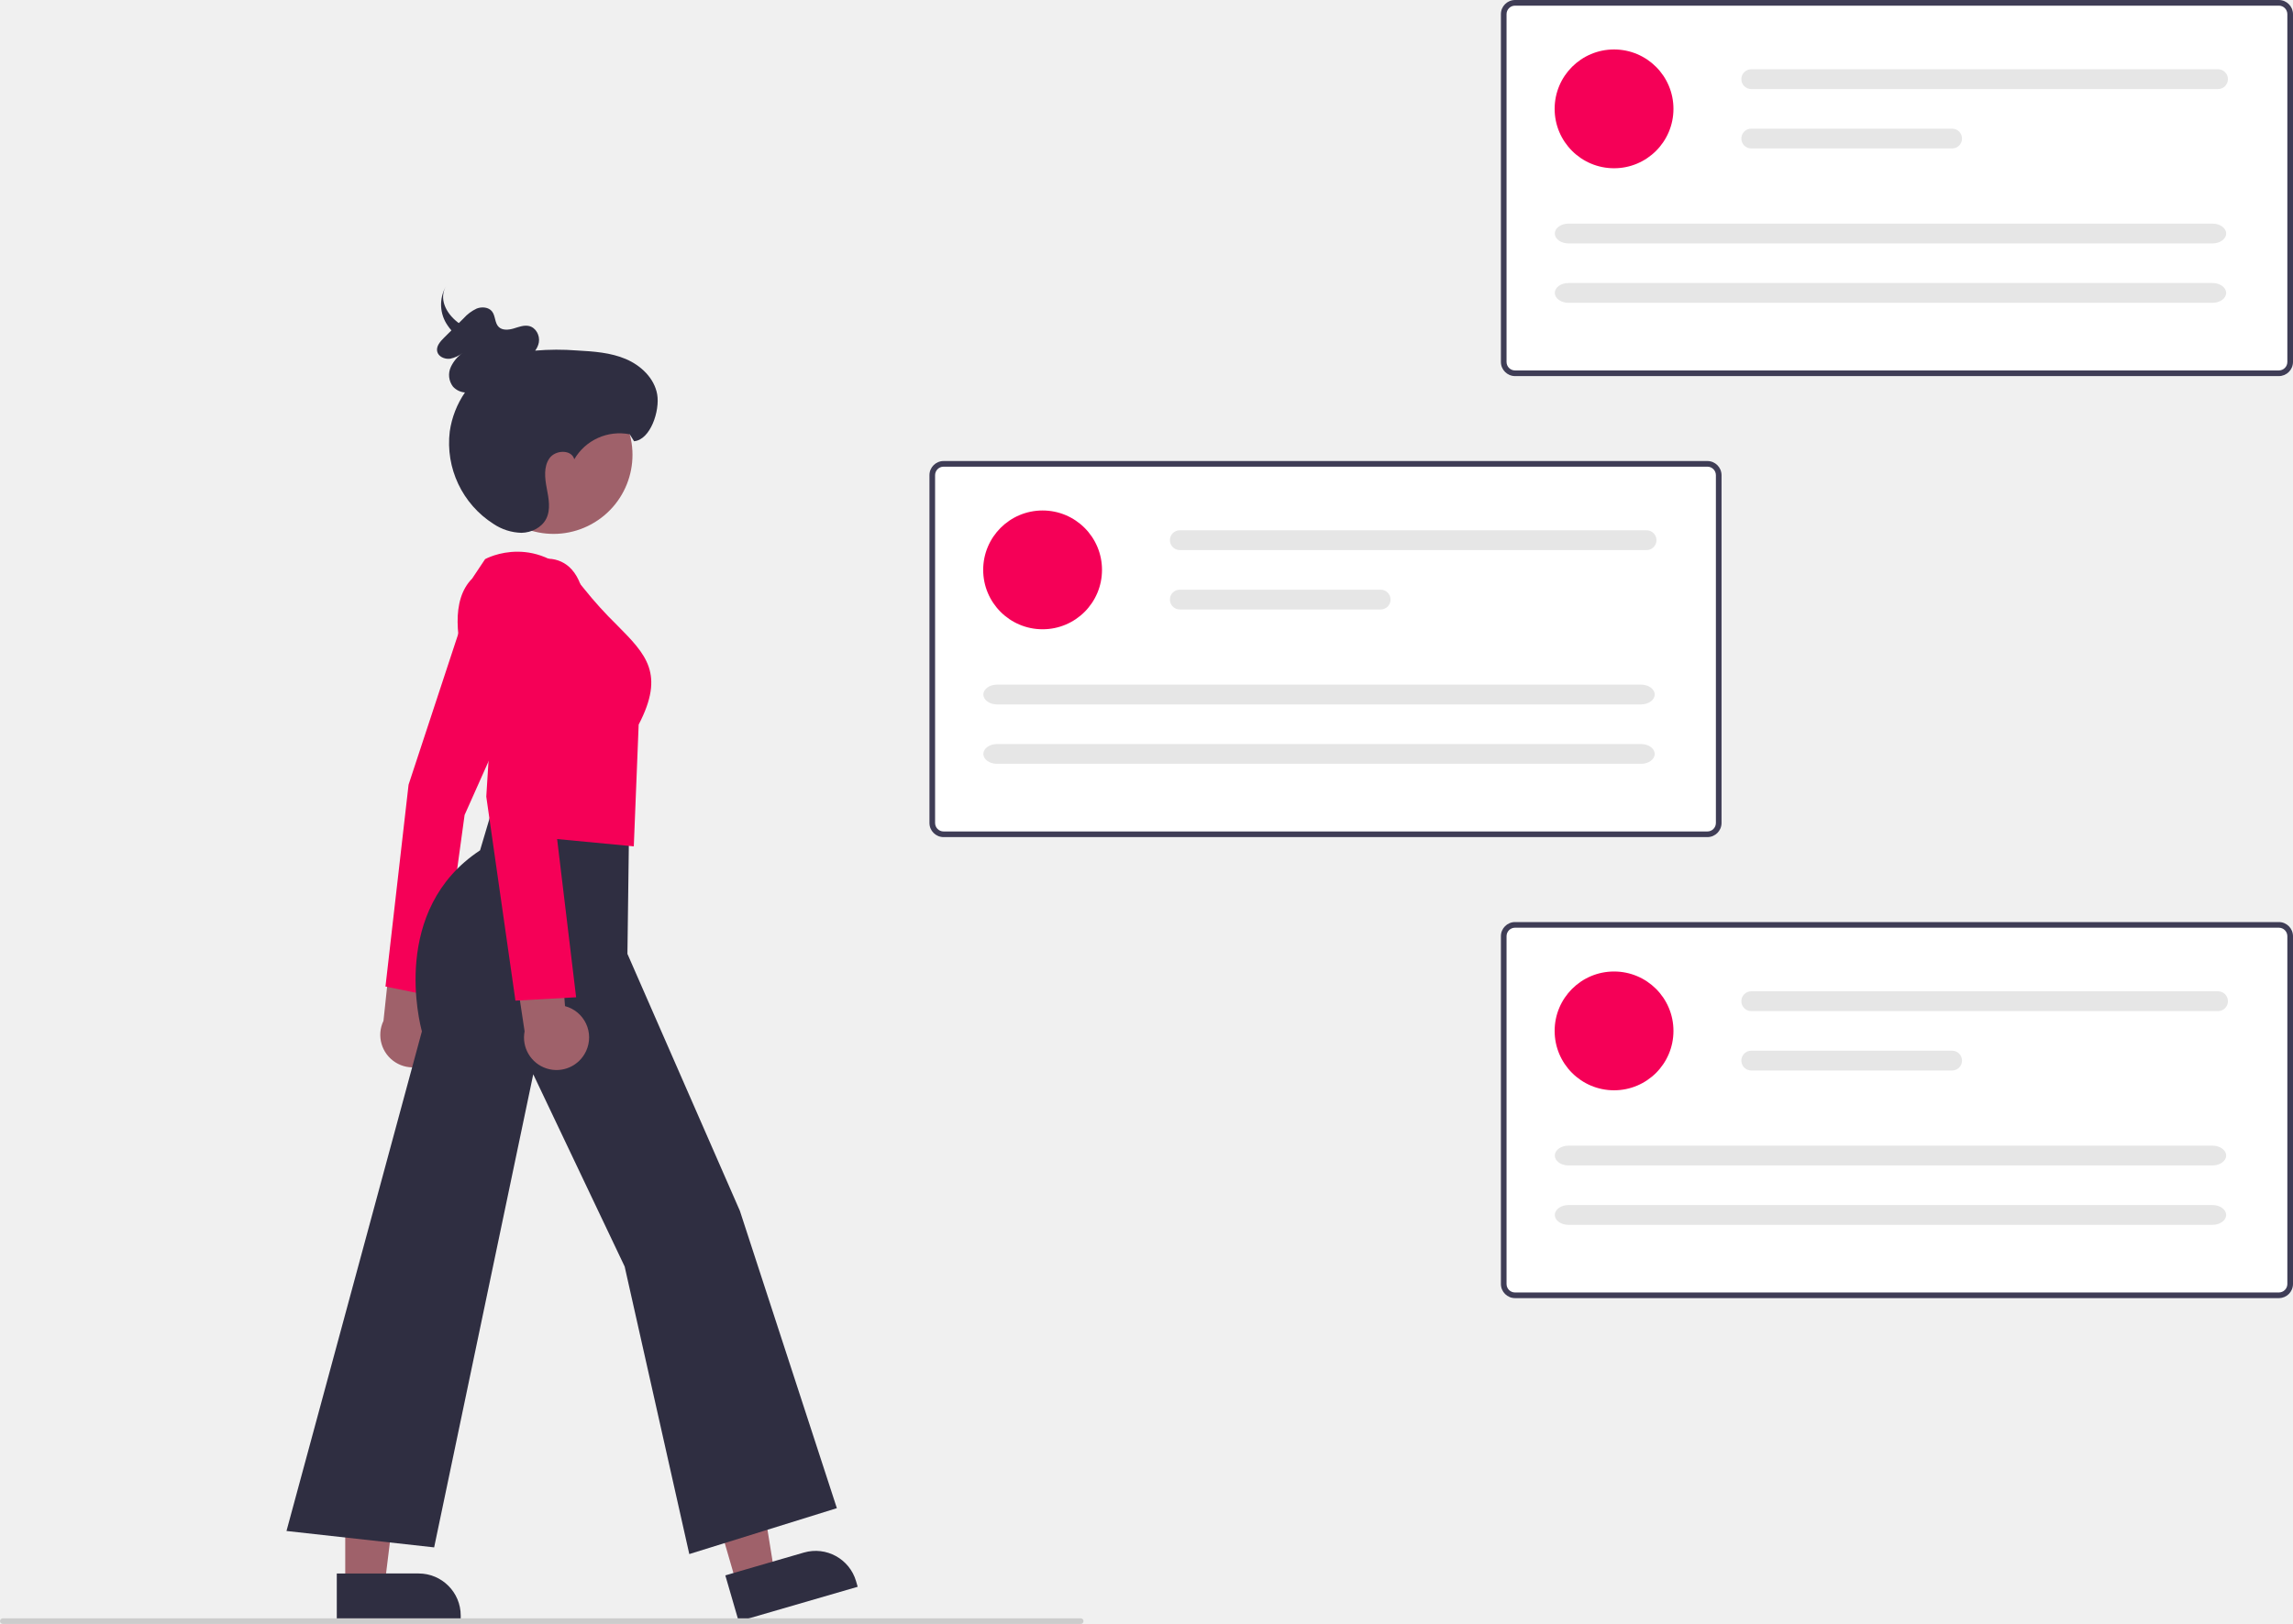
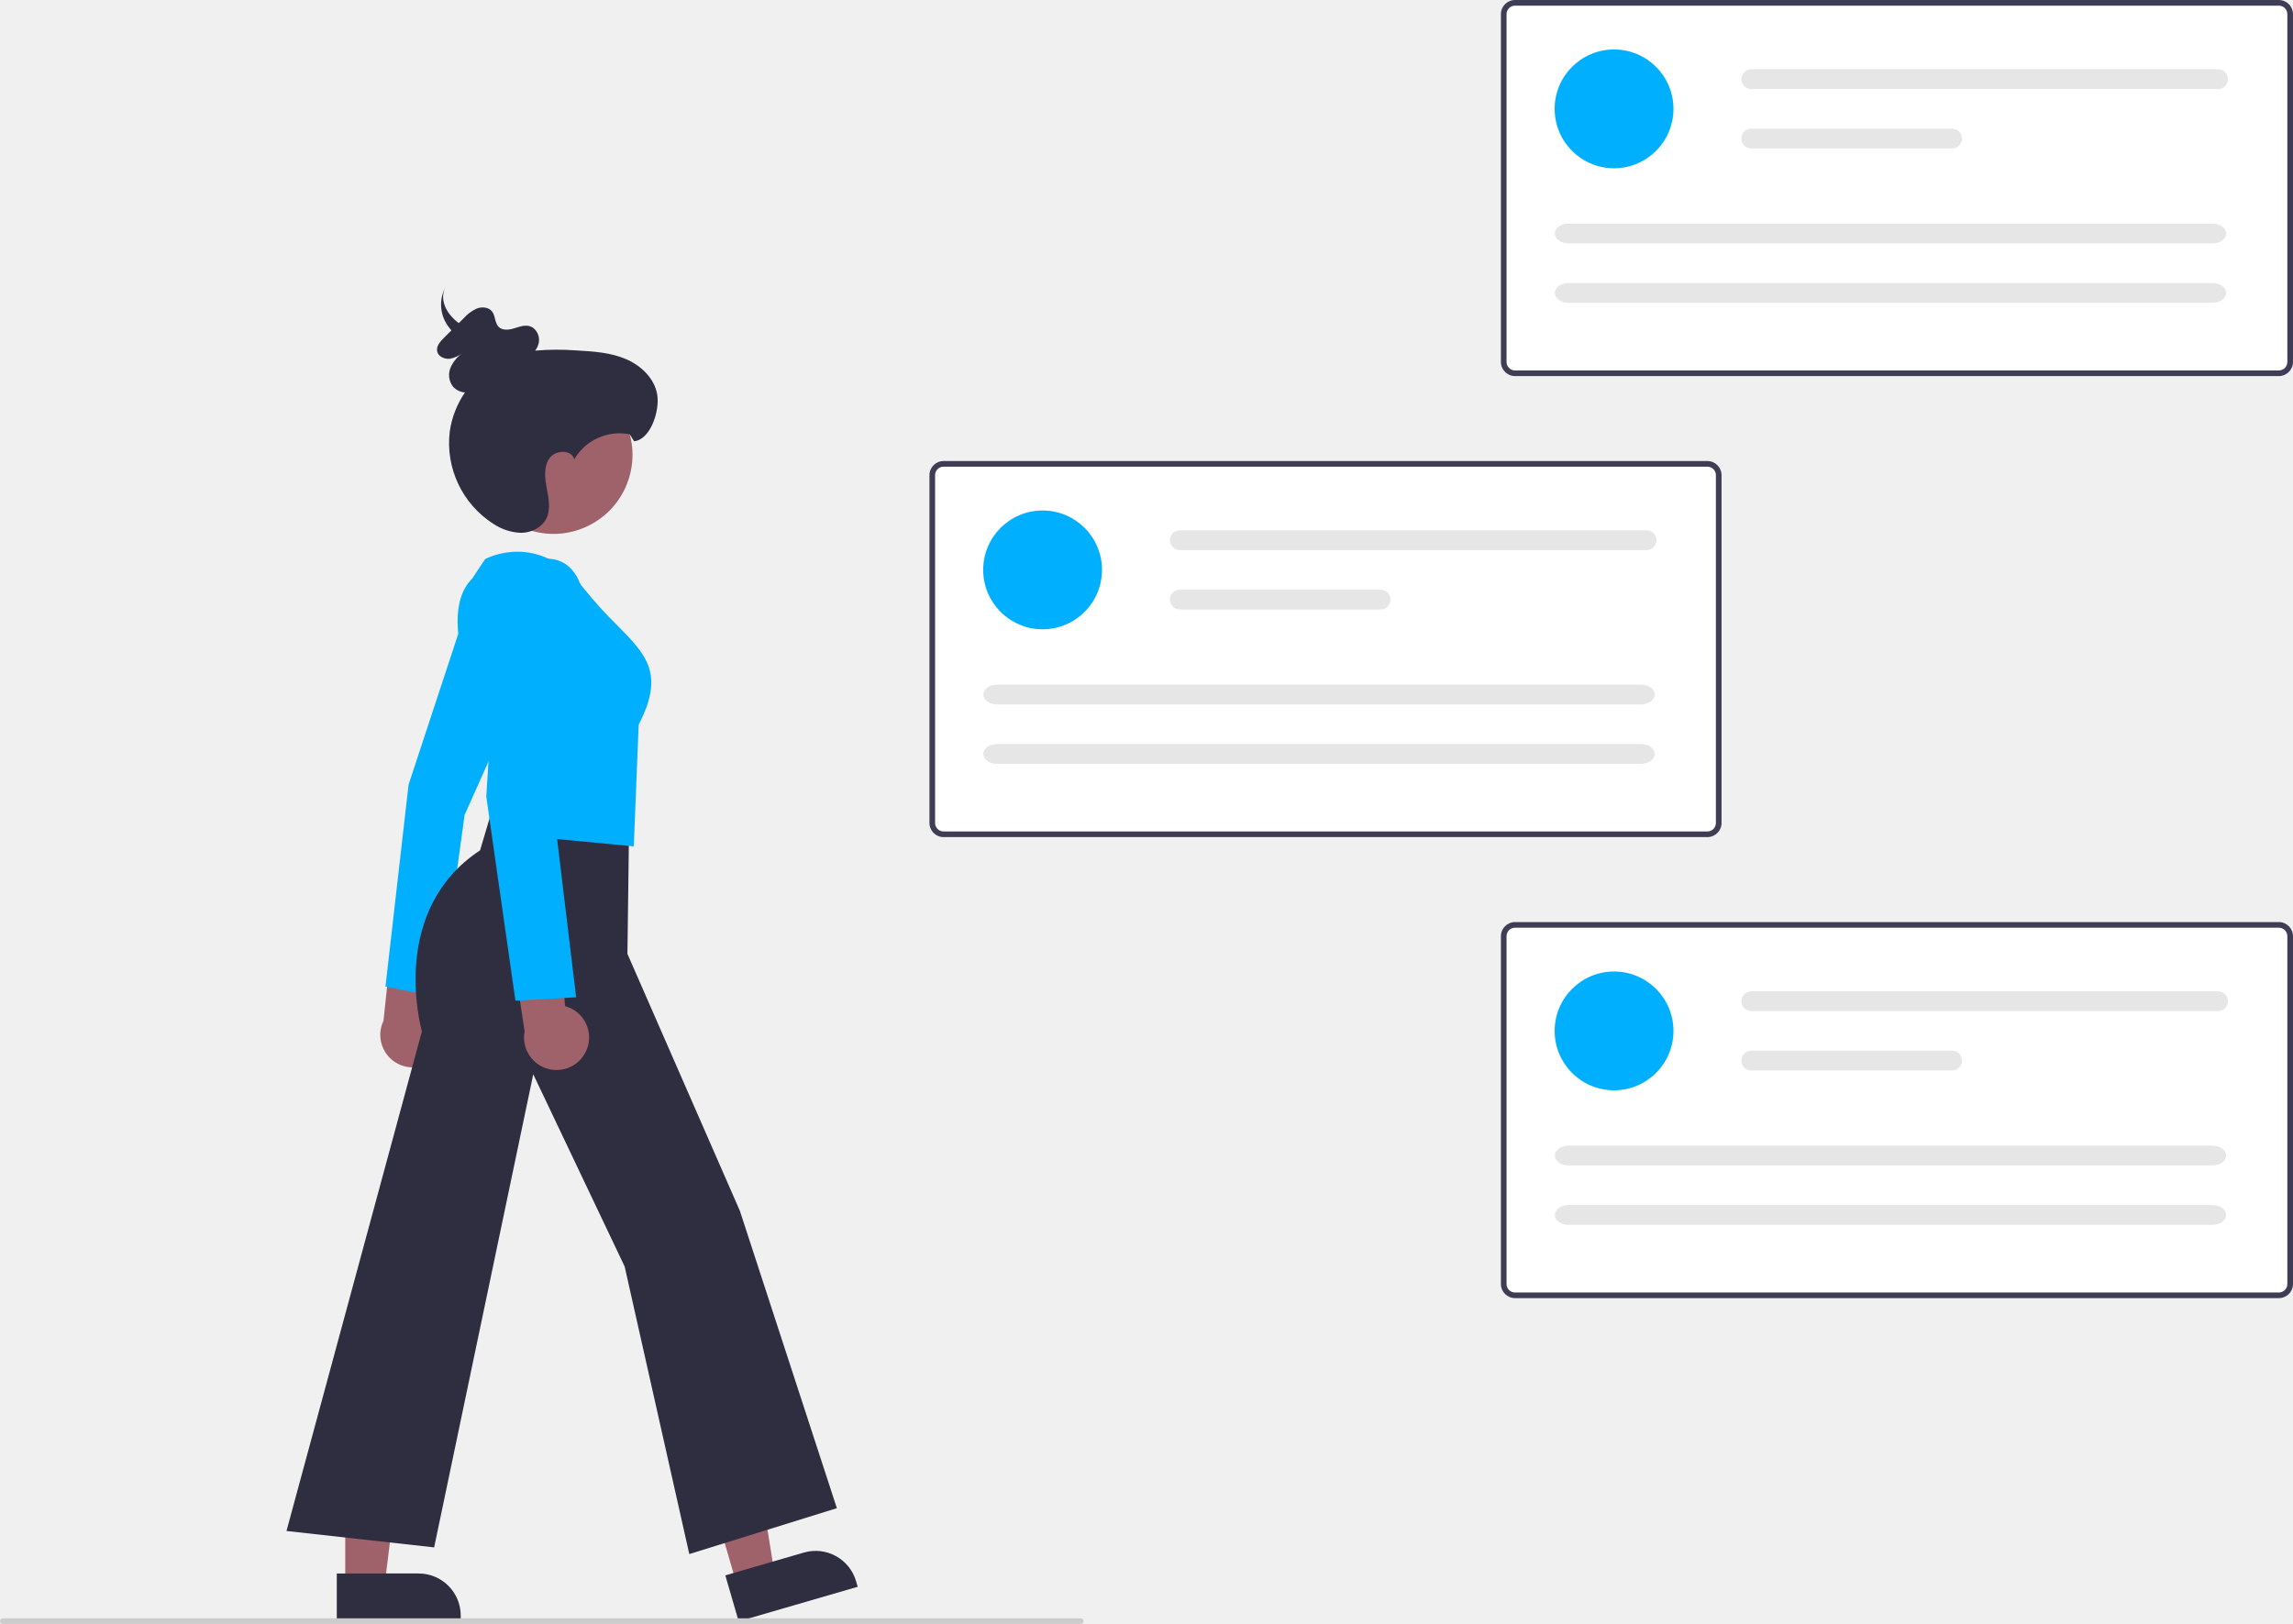
<svg xmlns="http://www.w3.org/2000/svg" data-name="Layer 1" width="810.542" height="574.176" viewBox="0 0 810.542 574.176">
  <path d="M798.271,458.888H528.271a5.006,5.006,0,0,1-5-5V330.912a5.006,5.006,0,0,1,5-5H798.271a5.006,5.006,0,0,1,5,5V453.888A5.006,5.006,0,0,1,798.271,458.888Z" transform="translate(-194.7289 -162.9122)" fill="#fff" />
  <path d="M798.271,458.888H528.271a5.006,5.006,0,0,1-5-5V330.912a5.006,5.006,0,0,1,5-5H798.271a5.006,5.006,0,0,1,5,5V453.888A5.006,5.006,0,0,1,798.271,458.888ZM528.271,327.912a3.003,3.003,0,0,0-3,3V453.888a3.003,3.003,0,0,0,3,3H798.271a3.003,3.003,0,0,0,3-3V330.912a3.003,3.003,0,0,0-3-3Z" transform="translate(-194.7289 -162.9122)" fill="#3f3d56" />
-   <circle cx="368.542" cy="201.488" r="21" fill="#f50057" />
+   <circle cx="368.542" cy="201.488" r="21" fill="#00b0ff" />
  <path d="M611.771,350.4a3.5,3.5,0,0,0,0,7h165a3.5,3.5,0,0,0,0-7Z" transform="translate(-194.7289 -162.9122)" fill="#e6e6e6" />
  <path d="M611.771,371.4a3.5,3.5,0,0,0,0,7h71a3.5,3.5,0,0,0,0-7Z" transform="translate(-194.7289 -162.9122)" fill="#e6e6e6" />
  <path d="M547.163,404.973c-2.662,0-4.829,1.57-4.829,3.5s2.167,3.5,4.829,3.5H774.812c2.662,0,4.829-1.57,4.829-3.5s-2.167-3.5-4.829-3.5Z" transform="translate(-194.7289 -162.9122)" fill="#e6e6e6" />
  <path d="M547.163,425.973c-2.662,0-4.829,1.57-4.829,3.5s2.167,3.5,4.829,3.5H774.812c2.662,0,4.829-1.57,4.829-3.5s-2.167-3.5-4.829-3.5Z" transform="translate(-194.7289 -162.9122)" fill="#e6e6e6" />
  <path d="M1000.271,295.888H730.271a5.006,5.006,0,0,1-5-5V167.912a5.006,5.006,0,0,1,5-5h270.001a5.006,5.006,0,0,1,5,5V290.888A5.006,5.006,0,0,1,1000.271,295.888Z" transform="translate(-194.7289 -162.9122)" fill="#fff" />
  <path d="M1000.271,295.888H730.271a5.006,5.006,0,0,1-5-5V167.912a5.006,5.006,0,0,1,5-5h270.001a5.006,5.006,0,0,1,5,5V290.888A5.006,5.006,0,0,1,1000.271,295.888ZM730.271,164.912a3.003,3.003,0,0,0-3,3V290.888a3.003,3.003,0,0,0,3,3h270.001a3.003,3.003,0,0,0,3-3V167.912a3.003,3.003,0,0,0-3-3Z" transform="translate(-194.7289 -162.9122)" fill="#3f3d56" />
-   <circle cx="570.542" cy="38.488" r="21" fill="#f50057" />
+   <circle cx="570.542" cy="38.488" r="21" fill="#00b0ff" />
  <path d="M813.771,187.4a3.5,3.5,0,0,0,0,7h165a3.5,3.5,0,1,0,0-7Z" transform="translate(-194.7289 -162.9122)" fill="#e6e6e6" />
  <path d="M813.771,208.4a3.5,3.5,0,0,0,0,7h71a3.5,3.5,0,1,0,0-7Z" transform="translate(-194.7289 -162.9122)" fill="#e6e6e6" />
  <path d="M749.163,241.973c-2.662,0-4.829,1.57-4.829,3.5s2.167,3.5,4.829,3.5H976.812c2.662,0,4.829-1.57,4.829-3.5s-2.167-3.5-4.829-3.5Z" transform="translate(-194.7289 -162.9122)" fill="#e6e6e6" />
  <path d="M749.163,262.973c-2.662,0-4.829,1.57-4.829,3.5s2.167,3.5,4.829,3.5H976.812c2.662,0,4.829-1.57,4.829-3.5s-2.167-3.5-4.829-3.5Z" transform="translate(-194.7289 -162.9122)" fill="#e6e6e6" />
  <path d="M1000.271,621.888H730.271a5.006,5.006,0,0,1-5-5V493.912a5.006,5.006,0,0,1,5-5h270.001a5.006,5.006,0,0,1,5,5V616.888A5.006,5.006,0,0,1,1000.271,621.888Z" transform="translate(-194.7289 -162.9122)" fill="#fff" />
  <path d="M1000.271,621.888H730.271a5.006,5.006,0,0,1-5-5V493.912a5.006,5.006,0,0,1,5-5h270.001a5.006,5.006,0,0,1,5,5V616.888A5.006,5.006,0,0,1,1000.271,621.888ZM730.271,490.912a3.003,3.003,0,0,0-3,3V616.888a3.003,3.003,0,0,0,3,3h270.001a3.003,3.003,0,0,0,3-3V493.912a3.003,3.003,0,0,0-3-3Z" transform="translate(-194.7289 -162.9122)" fill="#3f3d56" />
-   <circle cx="570.542" cy="364.488" r="21" fill="#f50057" />
+   <circle cx="570.542" cy="364.488" r="21" fill="#00b0ff" />
  <path d="M813.771,513.4a3.5,3.5,0,0,0,0,7h165a3.5,3.5,0,1,0,0-7Z" transform="translate(-194.7289 -162.9122)" fill="#e6e6e6" />
  <path d="M813.771,534.4a3.5,3.5,0,0,0,0,7h71a3.5,3.5,0,1,0,0-7Z" transform="translate(-194.7289 -162.9122)" fill="#e6e6e6" />
  <path d="M749.163,567.973c-2.662,0-4.829,1.57-4.829,3.5s2.167,3.5,4.829,3.5H976.812c2.662,0,4.829-1.57,4.829-3.5s-2.167-3.5-4.829-3.5Z" transform="translate(-194.7289 -162.9122)" fill="#e6e6e6" />
  <path d="M749.163,588.973c-2.662,0-4.829,1.57-4.829,3.5s2.167,3.5,4.829,3.5H976.812c2.662,0,4.829-1.57,4.829-3.5s-2.167-3.5-4.829-3.5Z" transform="translate(-194.7289 -162.9122)" fill="#e6e6e6" />
  <polygon points="260.368 559.988 273.754 556.099 265.127 502.618 245.371 508.357 260.368 559.988" fill="#9f616a" />
  <path d="M452.609,713.463h43.808a0,0,0,0,1,0,0v16.926a0,0,0,0,1,0,0H467.496a14.887,14.887,0,0,1-14.887-14.887v-2.039A0,0,0,0,1,452.609,713.463Z" transform="translate(936.8382 1119.923) rotate(163.803)" fill="#2f2e41" />
  <polygon points="122.037 560.307 135.976 560.306 142.607 506.541 122.034 506.542 122.037 560.307" fill="#9f616a" />
  <path d="M313.779,719.236h43.808a0,0,0,0,1,0,0v16.926a0,0,0,0,1,0,0H328.666a14.887,14.887,0,0,1-14.887-14.887v-2.039A0,0,0,0,1,313.779,719.236Z" transform="translate(476.6704 1292.47) rotate(179.9974)" fill="#2f2e41" />
  <path d="M349.563,536.06a11.433,11.433,0,0,0-3.208-17.235l7.238-39.98-19.414,8.298-3.896,36.693a11.495,11.495,0,0,0,19.282,12.224Z" transform="translate(-194.7289 -162.9122)" fill="#9f616a" />
-   <path d="M330.989,511.719l19.115,3.881,8.851-64.536.029-.065,28.043-62.841c.015-.057,3.386-10.76-.228-17.688a10.324,10.324,0,0,0-6.377-5.2c-12.346-3.796-18.015,5.127-18.49,5.92l-22.778,69.148Z" transform="translate(-194.7289 -162.9122)" fill="#f50057" />
+   <path d="M330.989,511.719l19.115,3.881,8.851-64.536.029-.065,28.043-62.841c.015-.057,3.386-10.76-.228-17.688a10.324,10.324,0,0,0-6.377-5.2c-12.346-3.796-18.015,5.127-18.49,5.92l-22.778,69.148Z" transform="translate(-194.7289 -162.9122)" fill="#00b0ff" />
  <path d="M438.384,712.377l-22.846-101.665L383.227,542.747l-35.035,167.264L295.997,704.212,343.866,527.552c-.747-2.703-11.213-43.028,20.557-63.991l5.493-18.468,47.171,11-.572,44.067,39.75,90.859,34.284,105.128Z" transform="translate(-194.7289 -162.9122)" fill="#2f2e41" />
-   <path d="M418.766,462.153l-48.749-4.643,1.15-29.893c-1.741-3.113-24.665-44.917-9.548-60.131l4.587-6.88.104-.059c.186-.105,18.752-10.206,34.749,10.361a141.133,141.133,0,0,0,11.773,13.015c10.254,10.354,17.034,17.2,7.656,35.178Z" transform="translate(-194.7289 -162.9122)" fill="#f50057" />
+   <path d="M418.766,462.153l-48.749-4.643,1.15-29.893c-1.741-3.113-24.665-44.917-9.548-60.131l4.587-6.88.104-.059c.186-.105,18.752-10.206,34.749,10.361a141.133,141.133,0,0,0,11.773,13.015c10.254,10.354,17.034,17.2,7.656,35.178Z" transform="translate(-194.7289 -162.9122)" fill="#00b0ff" />
  <circle cx="390.378" cy="323.75" r="27.925" transform="translate(-302.1796 64.01093) rotate(-28.66321)" fill="#9f616a" />
  <path d="M401.915,534.505a11.433,11.433,0,0,0-7.465-15.863l-3.113-40.51-16.683,12.94,5.514,36.485a11.495,11.495,0,0,0,21.747,6.948Z" transform="translate(-194.7289 -162.9122)" fill="#9f616a" />
-   <path d="M376.927,516.705l-10.305-72.134,4.568-72.917c.032-.118,3.386-11.803,17.411-11.188a11.291,11.291,0,0,1,8.186,3.747c5.53,6.101,4.972,17.357,4.946,17.833l-11.225,67.875,7.875,65.592Z" transform="translate(-194.7289 -162.9122)" fill="#f50057" />
+   <path d="M376.927,516.705l-10.305-72.134,4.568-72.917c.032-.118,3.386-11.803,17.411-11.188a11.291,11.291,0,0,1,8.186,3.747c5.53,6.101,4.972,17.357,4.946,17.833l-11.225,67.875,7.875,65.592Z" transform="translate(-194.7289 -162.9122)" fill="#00b0ff" />
  <path d="M427.039,302.372c-.991-5.747-5.765-10.267-11.135-12.54-5.371-2.273-11.32-2.676-17.142-3a91.123,91.123,0,0,0-14.861.046,6.895,6.895,0,0,0,1.308-2.919c.424-2.463-1.049-5.252-3.536-5.793-1.789-.39-3.617.371-5.386.891-1.77.52-3.91.726-5.224-.506-1.502-1.408-1.143-3.955-2.427-5.555-1.2-1.496-3.547-1.702-5.385-.997a14.233,14.233,0,0,0-4.673,3.495l-1.661,1.645c-.145-.108-.303-.205-.443-.315-4.378-3.441-6.558-8.491-4.073-12.734a12.94,12.94,0,0,0,.648,14.032,16.462,16.462,0,0,0,1.253,1.608q-1.303,1.29-2.605,2.581c-1.339,1.326-2.788,2.972-2.447,4.782.357,1.899,2.657,2.922,4.628,2.638a10.316,10.316,0,0,0,4.384-2.047,12.717,12.717,0,0,0-4.143,4.916,6.759,6.759,0,0,0,.74,7.019,6.374,6.374,0,0,0,4.223,2.053,32.635,32.635,0,0,0-5.372,13.788,33.918,33.918,0,0,0,15.458,32.686,18.56,18.56,0,0,0,9.908,3.153c3.514-.072,7.13-1.83,8.724-4.961,1.661-3.263.886-7.172.202-10.769-.685-3.597-1.151-7.641.958-10.634,2.109-2.993,7.81-3.175,8.769.359a18.512,18.512,0,0,1,19.609-8.822l1.52,2.447C424.666,318.41,428.03,308.119,427.039,302.372Z" transform="translate(-194.7289 -162.9122)" fill="#2f2e41" />
  <path d="M576.729,737.088h-381a1,1,0,1,1,0-2h381a1,1,0,0,1,0,2Z" transform="translate(-194.7289 -162.9122)" fill="#ccc" />
</svg>
